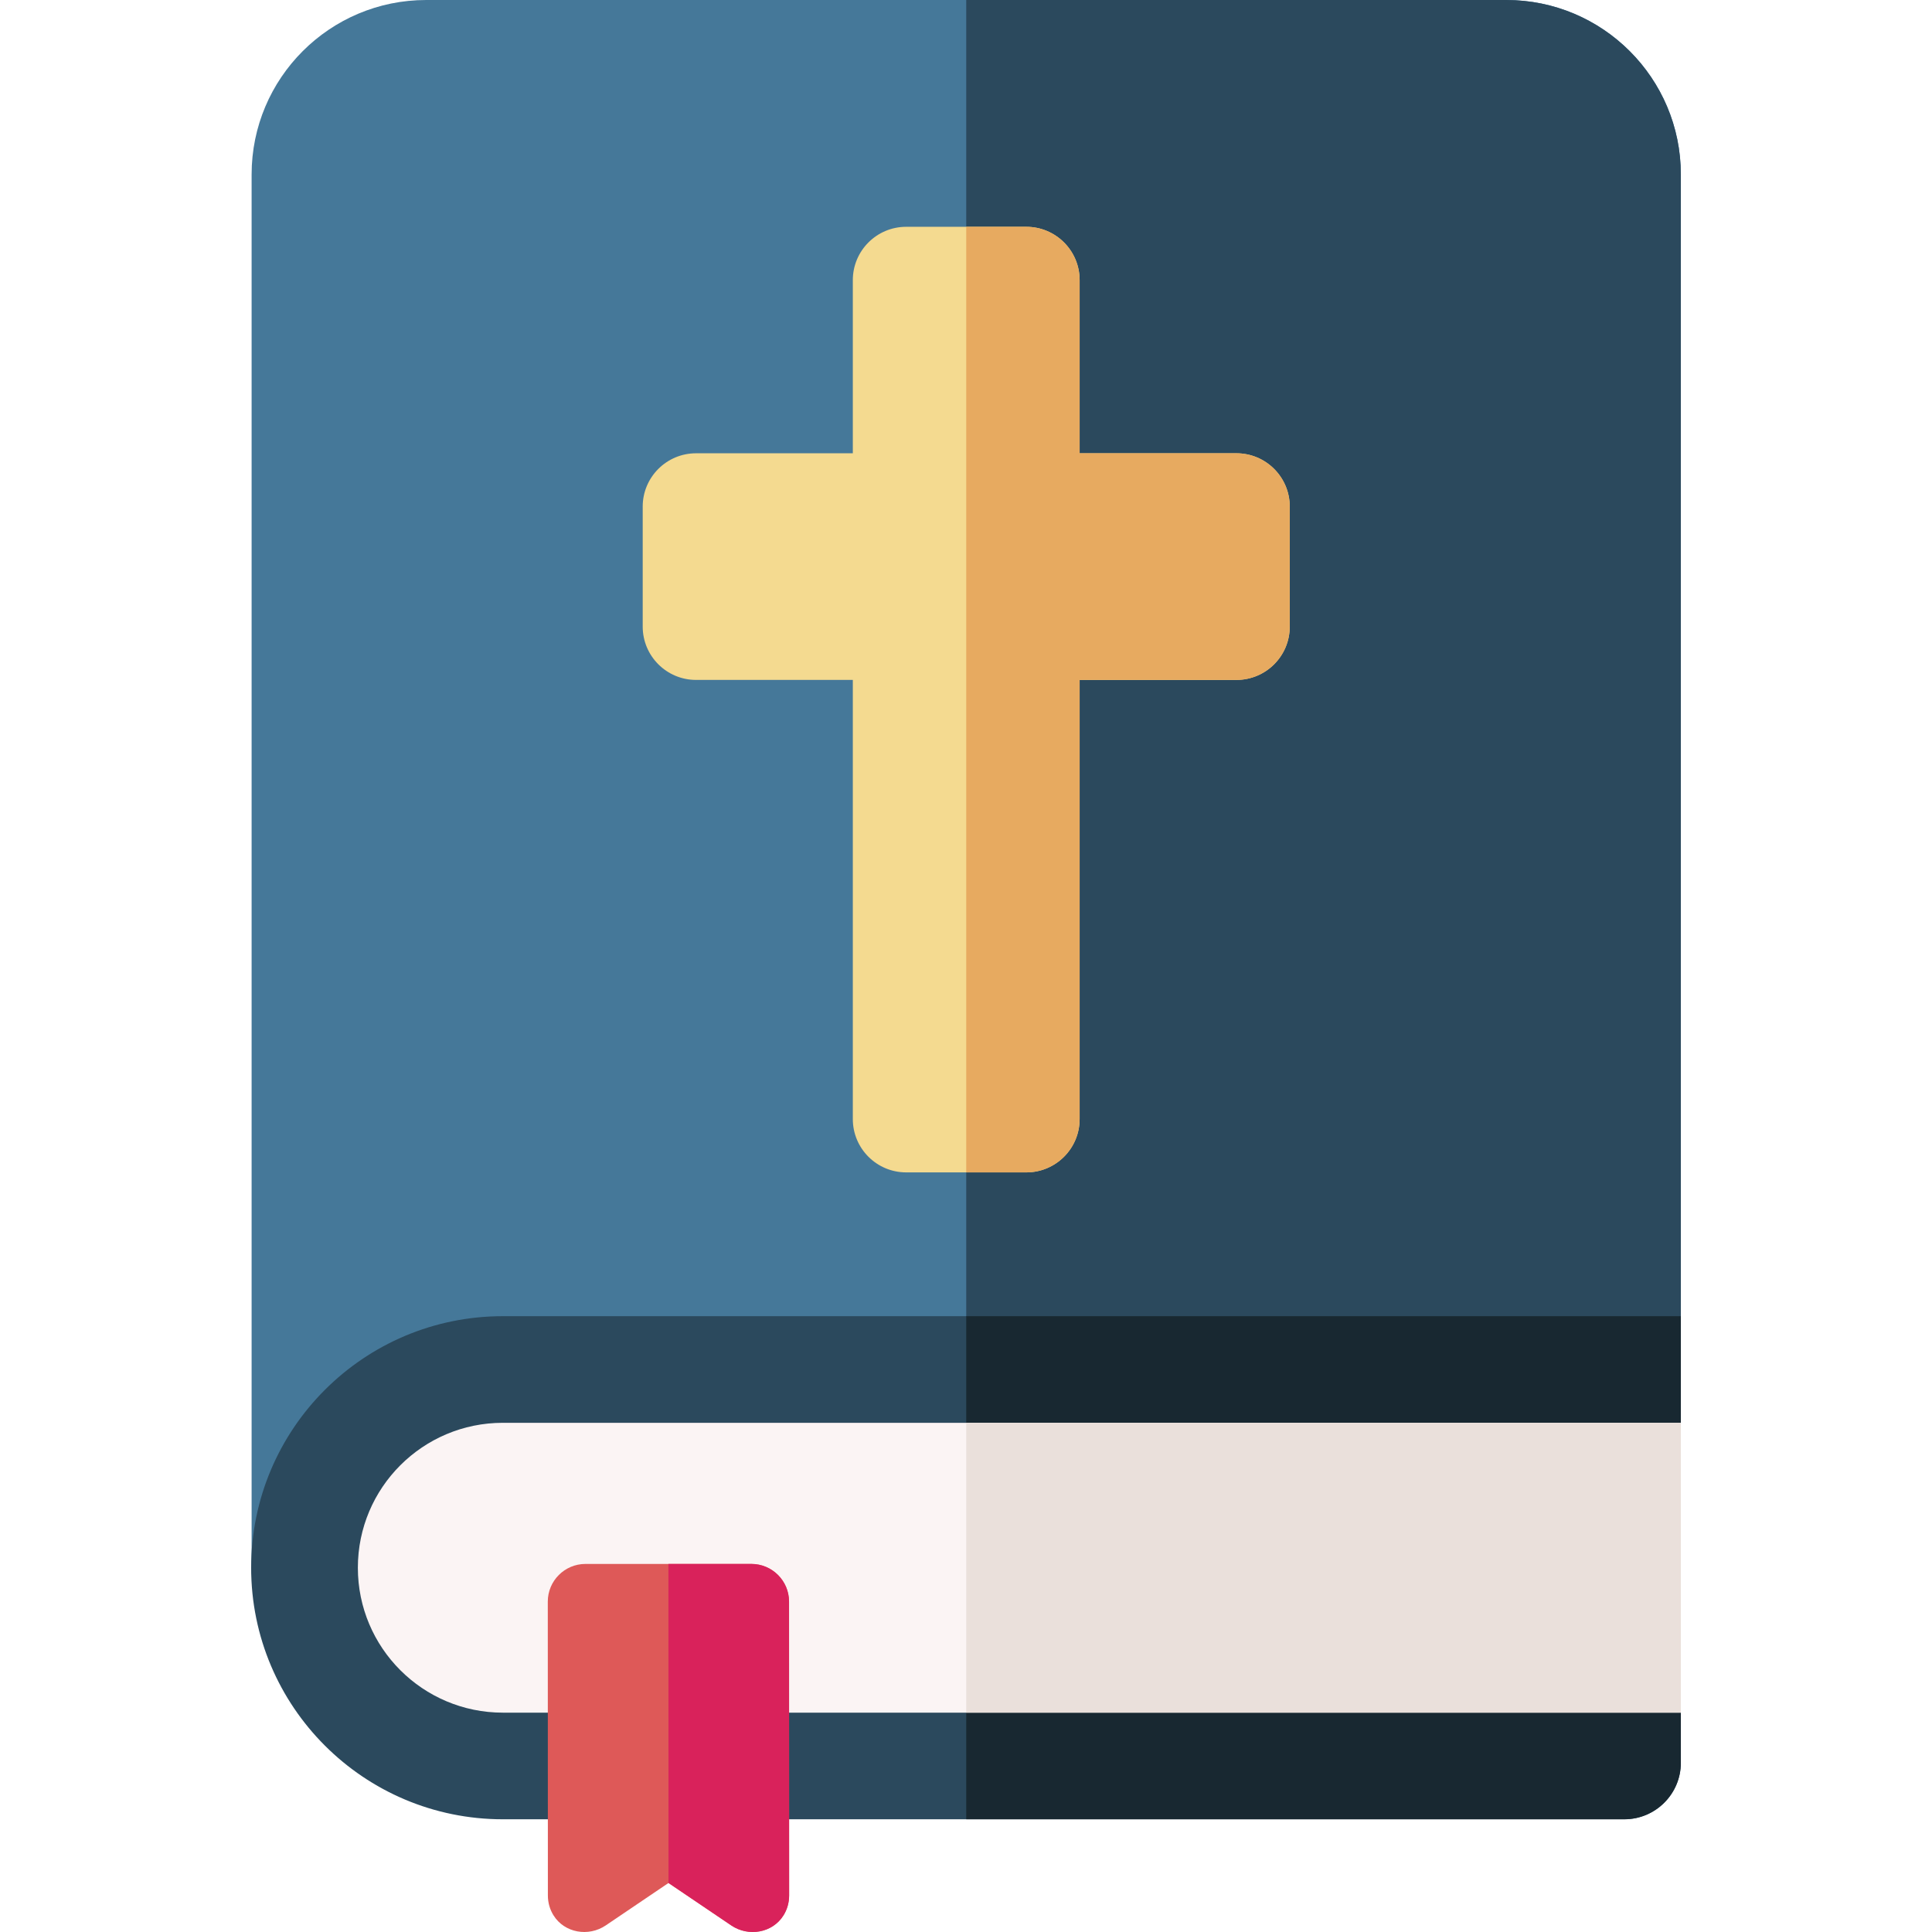
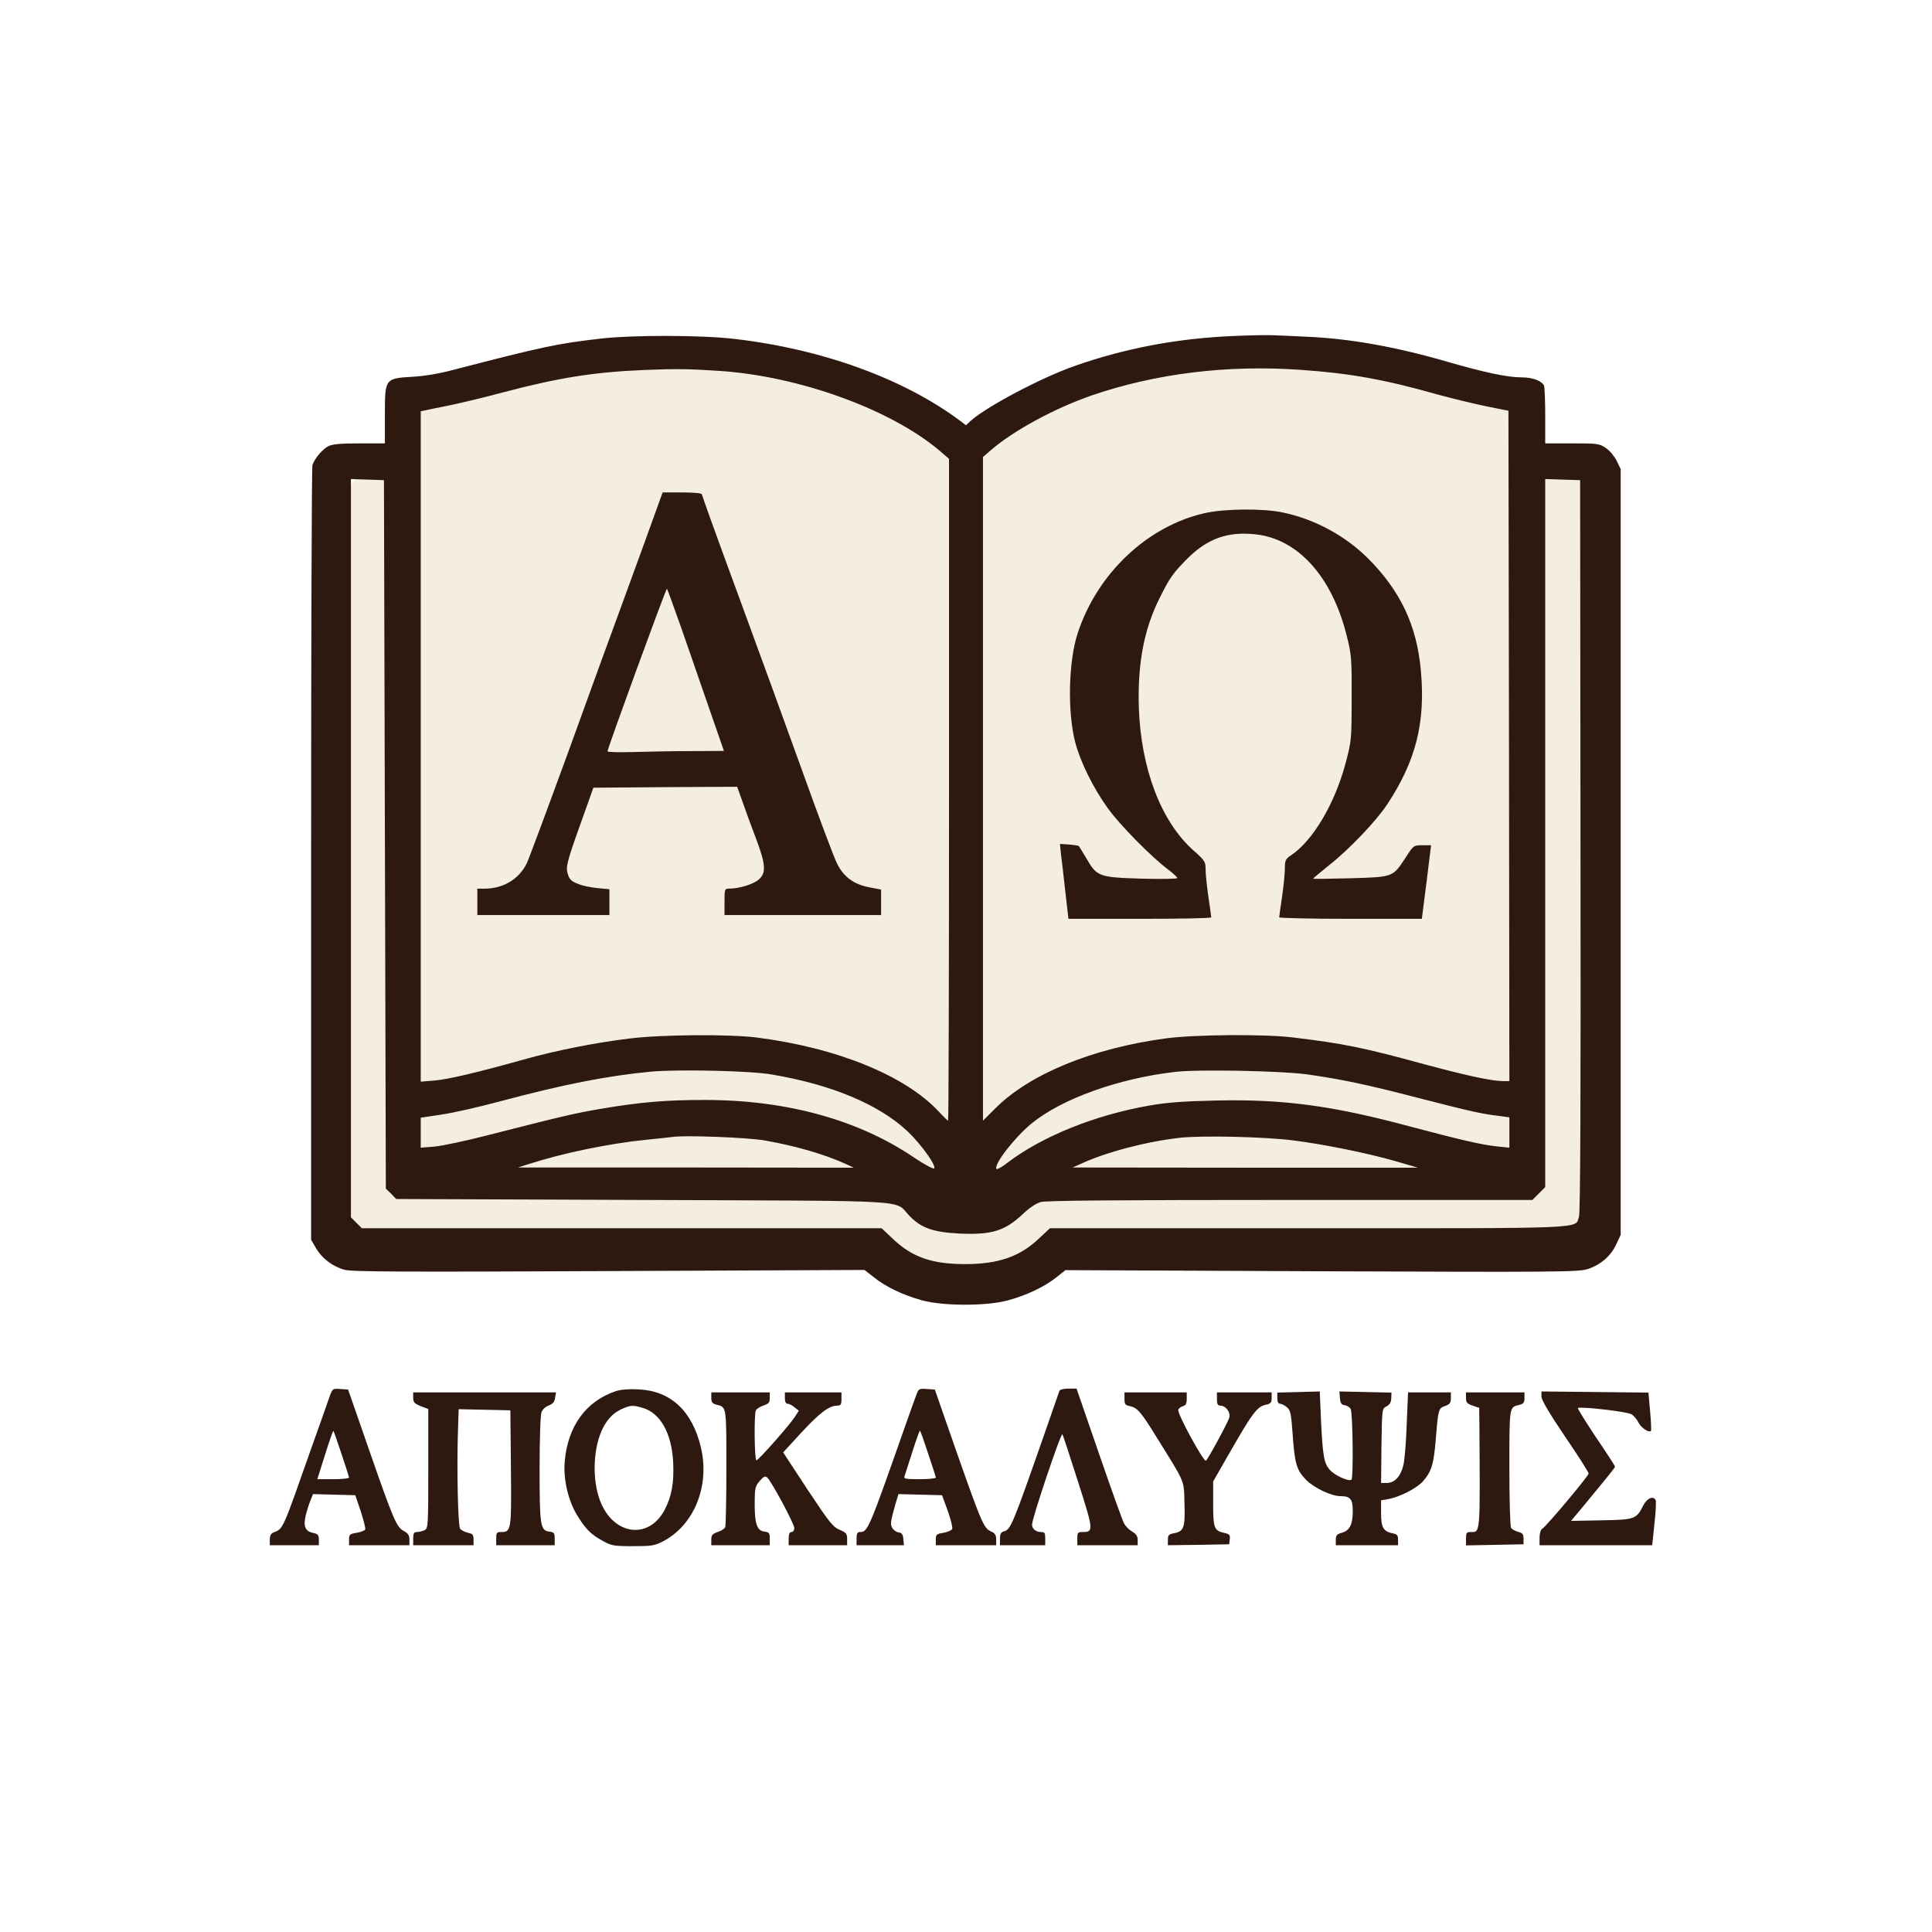
- <svg xmlns="http://www.w3.org/2000/svg" id="Capa_1" enable-background="new 0 0 512.001 512.001" height="512" viewBox="0 0 512.001 512.001" width="512">
-   <g>
-     <g>
-       <g>
-         <g>
-           <path d="m66.68 416.995v-370.753c0-25.539 20.719-46.242 46.277-46.242h286.208c25.559 0 46.278 20.703 46.278 46.242v330.816l-9.426 39.937z" fill="#457899" />
-           <path d="m399.165 0h-143.104v416.995h179.955l9.426-39.937v-330.816c.001-25.539-20.719-46.242-46.277-46.242z" fill="#2b495d" />
-         </g>
-         <g>
-           <path d="m327.661 120.124h-41.545v-45.89c0-7.803-6.33-14.128-14.139-14.128h-31.83c-7.809 0-14.139 6.326-14.139 14.128v45.891h-41.545c-7.809 0-14.139 6.326-14.139 14.128v31.806c0 7.803 6.33 14.128 14.139 14.128h41.545v116.381c0 7.803 6.33 14.128 14.139 14.128h31.83c7.809 0 14.139-6.326 14.139-14.128v-116.381h41.545c7.809 0 14.139-6.326 14.139-14.128v-31.806c0-7.803-6.331-14.129-14.139-14.129z" fill="#f4da90" />
-           <path d="m327.661 120.124h-41.545v-45.89c0-7.803-6.33-14.128-14.139-14.128h-15.915v250.591h15.915c7.809 0 14.139-6.326 14.139-14.128v-116.382h41.545c7.809 0 14.139-6.326 14.139-14.128v-31.806c0-7.803-6.331-14.129-14.139-14.129z" fill="#e7aa60" />
-         </g>
-       </g>
-       <g>
-         <g>
-           <path d="m445.443 348.802h-312.17c-36.846 0-66.715 29.846-66.715 66.664 0 36.817 29.869 66.664 66.715 66.664h297.169c8.284 0 15-6.711 15-14.988v-13.268l-9.426-36.878 9.426-39.937v-28.257z" fill="#2b495d" />
-           <path d="m445.443 348.802h-189.382v133.328h174.381c8.284 0 15-6.711 15-14.988v-13.268l-9.426-36.878 9.426-39.937v-28.257z" fill="#182831" />
-         </g>
-         <g>
-           <path d="m94.837 415.466c0 21.212 17.208 38.407 38.436 38.407h312.17v-76.814h-312.17c-21.228-.001-38.436 17.195-38.436 38.407z" fill="#fbf4f4" />
-           <path d="m256.061 377.058h189.382v76.814h-189.382z" fill="#eae0db" />
-         </g>
-       </g>
-     </g>
-     <g>
-       <path d="m193.794 510.258-16.633-11.247-16.633 11.247c-4.556 3.081-10.924 2.006-13.835-2.66-.945-1.514-1.499-3.313-1.499-5.275l-.023-77.872c0-5.519 4.474-9.992 9.992-9.992h43.943c5.523 0 10 4.477 10 10l.023 77.865c0 1.962-.554 3.76-1.499 5.275-2.913 4.665-9.28 5.74-13.836 2.659z" fill="#de5958" />
-       <path d="m199.113 414.459h-21.975l.023 84.553 16.633 11.247c4.556 3.081 10.923 2.006 13.835-2.66.945-1.514 1.499-3.313 1.499-5.275l-.023-77.872c0-5.52-4.474-9.993-9.992-9.993z" fill="#d9225b" />
-     </g>
+ <svg xmlns="http://www.w3.org/2000/svg" version="1.0" width="1024pt" height="1024pt" viewBox="0 0 1024 1024" preserveAspectRatio="xMidYMid meet" id="svg13">
+   <defs id="defs13" />
+   <g transform="translate(0,1024) scale(0.1,-0.1)" fill="#000000" stroke="none" id="g13">
+     <path d="M8170 2838 c0 -18 41 -88 125 -212 69 -101 125 -189 125 -196 0 -13 -225 -281 -246 -293 -8 -5 -14 -24 -14 -47 l0 -40 298 0 299 0 12 115 c7 63 10 119 6 125 -14 23 -45 9 -64 -27 -38 -75 -44 -78 -223 -81 l-161 -3 65 78 c146 177 168 204 168 210 0 3 -45 73 -101 155 -55 83 -98 152 -96 155 10 10 263 -19 284 -33 13 -8 30 -28 38 -45 14 -27 51 -52 65 -44 3 2 1 49 -4 104 l-9 100 -283 3 -284 3 0 -27z" id="path9" style="fill:#2e1910;fill-opacity:1" />
+     <path d="M7770 2831 c0 -25 6 -31 35 -41 l35 -12 1 -76 c4 -606 6 -582 -47 -582 -21 0 -24 -5 -24 -35 l0 -36 153 3 152 3 0 29 c0 24 -5 31 -29 37 -16 5 -33 14 -37 21 -5 7 -9 151 -9 319 0 329 -1 320 53 333 22 5 27 12 27 36 l0 30 -155 0 -155 0 0 -29z" id="path13" style="fill:#2e1910;fill-opacity:1" />
+     <path d="M6883 2862 l-113 -3 0 -29 c0 -19 5 -30 14 -30 8 0 24 -8 36 -18 20 -16 23 -32 31 -140 11 -161 21 -194 73 -247 44 -43 133 -85 182 -85 51 0 64 -16 64 -78 0 -72 -16 -104 -58 -116 -26 -7 -32 -14 -32 -37 l0 -29 165 0 165 0 0 29 c0 23 -5 30 -29 34 -49 10 -61 31 -61 107 l0 68 39 7 c60 10 154 59 185 96 44 52 55 88 66 221 13 160 14 164 50 176 24 9 30 17 30 41 l0 31 -113 0 -114 0 -7 -166 c-3 -91 -11 -188 -17 -216 -14 -62 -46 -98 -89 -98 l-30 0 2 197 c3 197 3 197 27 209 17 9 24 21 25 43 l1 30 -138 3 -138 3 3 -35 c2 -28 8 -36 26 -38 12 -2 26 -11 31 -20 11 -21 15 -368 4 -375 -16 -10 -89 23 -114 52 -32 34 -39 77 -48 276 l-6 140 -112 -3z" id="path8" transform="translate(0,2.5e-4)" style="fill:#2e1910;fill-opacity:1" />
+     <path d="M5960 2826 c0 -29 4 -34 29 -39 39 -8 58 -30 139 -161 158 -254 146 -227 150 -353 4 -128 -3 -149 -53 -159 -30 -5 -35 -10 -35 -35 l0 -29 163 2 162 3 3 27 c3 22 -2 27 -28 33 -55 12 -60 25 -60 155 l0 118 75 131 c134 234 157 266 206 276 24 5 29 12 29 36 l0 29 -145 0 -145 0 0 -35 c0 -27 4 -35 18 -35 28 0 55 -35 48 -62 -6 -24 -110 -216 -124 -230 -11 -11 -154 252 -147 270 3 8 14 16 25 19 15 4 20 14 20 39 l0 34 -165 0 -165 0 0 -34z" id="path12" transform="translate(0,2.5e-4)" style="fill:#2e1910;fill-opacity:1" />
+     <path d="M5615 2868 c-2 -7 -36 -103 -74 -213 -177 -506 -184 -523 -222 -532 -14 -4 -19 -14 -19 -39 l0 -34 120 0 120 0 0 35 c0 30 -3 35 -23 35 -26 0 -47 17 -47 39 -1 31 154 491 161 479 4 -7 41 -120 83 -252 82 -256 83 -266 25 -266 -26 0 -29 -3 -29 -35 l0 -35 160 0 160 0 0 28 c0 19 -8 32 -29 44 -16 9 -36 29 -44 45 -8 15 -68 182 -133 371 l-118 342 -43 0 c-26 0 -45 -5 -48 -12z" id="path7" transform="translate(0,2.5e-4)" style="fill:#2e1910;fill-opacity:1" />
+     <path d="M4859 2853 c-6 -15 -37 -102 -69 -193 -186 -529 -191 -540 -232 -540 -14 0 -18 -8 -18 -35 l0 -35 126 0 125 0 -3 33 c-2 24 -8 33 -26 35 -12 2 -27 13 -33 24 -11 20 -9 33 17 126 l16 53 115 -3 116 -3 30 -82 c16 -45 27 -89 24 -96 -3 -8 -24 -17 -46 -21 -37 -6 -41 -9 -41 -36 l0 -30 160 0 160 0 0 30 c0 23 -6 33 -25 42 -44 20 -47 27 -248 603 l-52 150 -43 3 c-38 3 -43 1 -53 -25z m61 -319 c22 -65 40 -122 40 -126 0 -4 -39 -8 -86 -8 -73 0 -85 2 -80 15 3 9 22 68 42 131 20 63 38 113 40 111 3 -2 22 -57 44 -123z" id="path6" transform="translate(0,2.5e-4)" style="fill:#2e1910;fill-opacity:1" />
+     <path d="M3770 2831 c0 -23 5 -30 27 -36 54 -13 53 -6 53 -330 0 -167 -3 -310 -6 -319 -3 -8 -21 -20 -40 -26 -28 -10 -34 -16 -34 -41 l0 -29 155 0 155 0 0 34 c0 30 -3 35 -27 38 -40 4 -53 39 -53 145 0 84 2 94 26 123 21 24 29 28 40 19 22 -18 144 -246 144 -268 0 -12 -7 -21 -15 -21 -10 0 -15 -11 -15 -35 l0 -35 155 0 155 0 0 33 c0 28 -5 34 -40 49 -35 14 -55 40 -170 213 l-129 197 100 109 c98 105 145 139 188 139 17 0 21 6 21 35 l0 35 -150 0 -150 0 0 -30 c0 -19 5 -30 14 -30 8 0 24 -8 37 -19 l23 -18 -20 -31 c-27 -43 -194 -232 -205 -232 -10 0 -13 239 -3 264 3 8 21 20 40 26 28 10 34 16 34 41 l0 29 -155 0 -155 0 0 -29z" id="path11" transform="translate(0,2.5e-4)" style="fill:#2e1910;fill-opacity:1" />
+     <path d="M3265 2867 c-159 -53 -256 -186 -272 -374 -8 -92 18 -204 64 -281 45 -74 73 -104 136 -138 48 -27 60 -29 162 -29 101 0 114 2 162 27 163 87 246 293 198 496 -46 194 -160 300 -330 308 -49 3 -95 -1 -120 -9z m138 -88 c96 -26 157 -134 165 -290 5 -110 -8 -180 -46 -253 -86 -160 -273 -132 -342 51 -43 114 -36 282 15 383 27 53 58 83 105 104 42 18 54 19 103 5z" id="path5" transform="translate(0,2.5e-4)" style="fill:#2e1910;fill-opacity:1" />
+     <path d="M2190 2832 c0 -24 6 -31 40 -45 l40 -15 0 -316 c0 -301 -1 -316 -19 -326 -11 -5 -29 -10 -40 -10 -17 0 -21 -6 -21 -35 l0 -35 160 0 160 0 0 30 c0 26 -5 31 -30 36 -16 4 -35 13 -41 21 -12 14 -19 330 -11 541 l3 93 137 -3 137 -3 3 -307 c3 -334 2 -338 -54 -338 -21 0 -24 -5 -24 -35 l0 -35 155 0 155 0 0 34 c0 30 -3 35 -27 38 -49 6 -53 28 -53 330 0 160 4 288 10 303 6 15 22 30 39 36 21 8 30 18 33 40 l5 29 -379 0 -378 0 0 -28z" id="path10" transform="translate(0,2.5e-4)" style="fill:#2e1910;fill-opacity:1" />
+     <path d="M1747 2838 c-8 -24 -54 -153 -102 -288 -146 -415 -144 -413 -192 -431 -17 -6 -23 -17 -23 -39 l0 -30 130 0 130 0 0 29 c0 25 -5 31 -30 36 -42 9 -53 34 -40 91 6 25 17 61 25 80 l14 35 112 -3 112 -3 29 -85 c15 -47 26 -90 24 -96 -2 -6 -23 -14 -45 -18 -37 -6 -41 -9 -41 -36 l0 -30 160 0 160 0 0 30 c0 22 -7 33 -29 45 -39 20 -55 57 -186 434 l-110 316 -41 3 c-41 3 -42 2 -57 -40z m63 -304 c22 -65 40 -122 40 -126 0 -4 -38 -8 -84 -8 l-84 0 41 130 c22 71 42 128 44 126 2 -1 21 -56 43 -122z" id="path4" transform="translate(0,2.5e-4)" style="fill:#2e1910;fill-opacity:1" />
+     <path d="m 6700.38,8359.647 c 351.893,5.468 849.504,-81.793 1175.129,-175.713 238.756,-88.744 190.475,-43.195 205.533,-411.555 198.697,-31.39 291.23,69.692 430.295,-34.557 -0.072,-500.377 -6.987,-1855.19 -7.089,-2355.567 -13.995,-385.815 60.673,-1390.764 -47.405,-1766.179 -374.017,-31.206 -2498.22,-88.408 -3307.191,-87.407 -871.412,-1.478 -2636.523,80.708 -3377.474,74.541 -32.781,894.896 -88.61,1563.355 -71.535,2457.444 -5.227,527.899 -63.092,1832.688 373.498,1691.93 80.707,469.111 -108.885,407.731 102.907,403.315 1282.309,276.34 1577.76,317.039 2975.556,-192.528 541.698,255.49 847.807,385.398 1547.777,396.275 z" fill="#f4eede" id="path3-0" style="stroke-width:11.315" />
+     <path d="M6384 7520 c-303 -69 -568 -319 -672 -636 -49 -149 -55 -418 -13 -579 28 -105 94 -239 172 -348 62 -87 231 -259 322 -327 25 -19 47 -39 47 -44 0 -4 -85 -6 -191 -3 -225 7 -235 11 -290 106 -20 34 -39 64 -41 67 -3 2 -26 6 -53 8 l-47 3 5 -51 c4 -28 14 -117 23 -198 l17 -148 379 0 c208 0 378 3 378 8 0 4 -7 52 -15 107 -8 55 -15 120 -15 145 0 43 -3 48 -66 104 -171 153 -277 433 -288 757 -7 235 28 419 115 589 51 101 68 124 141 198 107 107 214 146 361 130 225 -23 406 -223 484 -534 26 -103 28 -121 27 -334 0 -221 -1 -227 -32 -345 -57 -213 -171 -407 -286 -486 -33 -22 -36 -28 -36 -74 0 -27 -7 -95 -15 -149 -8 -55 -15 -103 -15 -108 0 -4 170 -8 378 -8 l378 0 25 195 24 195 -46 0 c-46 0 -47 0 -90 -67 -68 -103 -63 -101 -291 -108 -109 -3 -198 -4 -198 -2 0 2 37 33 83 70 107 84 251 235 309 323 152 230 204 433 179 708 -21 242 -110 428 -285 601 -121 119 -283 205 -448 239 -106 22 -308 20 -414 -4z" id="path3" transform="translate(0,2.5e-4)" style="fill:#2e1910;fill-opacity:1" />
+     <path d="M3477 7533 c-19 -54 -87 -240 -150 -413 -64 -173 -206 -564 -316 -868 -111 -304 -210 -570 -220 -590 -43 -84 -125 -132 -223 -132 l-38 0 0 -70 0 -70 350 0 350 0 0 69 0 68 -64 6 c-34 3 -82 13 -104 23 -34 13 -44 23 -53 53 -12 40 -4 66 104 366 l32 90 381 3 381 2 33 -92 c18 -51 50 -139 72 -196 47 -127 49 -171 8 -205 -28 -24 -104 -47 -155 -47 -24 0 -25 -2 -25 -70 l0 -70 415 0 415 0 0 68 0 67 -62 12 c-82 16 -134 53 -170 123 -16 30 -96 244 -179 475 -83 231 -238 657 -345 948 -107 290 -194 532 -194 537 0 6 -43 10 -104 10 l-104 0 -35 -97z m137 -630 c42 -120 109 -314 149 -430 l74 -213 -176 -1 c-97 0 -236 -3 -308 -5 -73 -2 -133 -1 -133 4 0 15 309 862 315 862 1 0 37 -98 79 -217z" id="path2" transform="translate(0,2.5e-4)" style="fill:#2e1910;fill-opacity:1" />
+     <path d="M6535 8459 c-292 -12 -573 -65 -840 -159 -179 -63 -470 -217 -553 -293 l-22 -21 -33 25 c-299 223 -733 380 -1197 433 -170 20 -531 21 -700 2 -237 -27 -307 -42 -790 -167 -70 -19 -154 -33 -215 -36 -145 -9 -145 -9 -145 -203 l0 -150 -135 0 c-101 0 -143 -4 -165 -15 -30 -15 -72 -65 -84 -99 -4 -11 -7 -939 -7 -2063 l0 -2044 26 -45 c32 -54 88 -97 151 -114 37 -11 304 -12 1401 -7 l1355 6 50 -39 c63 -51 156 -95 255 -122 112 -31 344 -31 456 0 98 27 192 71 255 121 l49 39 1359 -6 c1250 -5 1364 -4 1410 12 67 22 122 69 150 130 l24 51 0 2029 0 2030 -21 43 c-12 24 -37 55 -57 68 -35 24 -44 25 -179 25 l-143 0 0 144 c0 79 -3 152 -6 161 -11 26 -60 45 -121 45 -75 0 -199 27 -393 83 -269 78 -512 122 -738 132 -64 3 -144 7 -177 8 -33 2 -132 0 -220 -4z m-2720 -185 c420 -28 902 -202 1163 -421 l52 -45 0 -1754 c0 -965 -2 -1754 -5 -1754 -2 0 -24 21 -47 46 -177 192 -541 341 -968 395 -143 18 -498 16 -670 -5 -177 -21 -392 -63 -565 -112 -251 -70 -400 -105 -472 -111 l-73 -6 0 1776 0 1777 23 5 c12 3 67 14 122 25 55 11 186 42 290 70 299 79 485 108 750 119 172 7 236 6 400 -5z m3075 6 c263 -18 447 -51 730 -131 80 -22 197 -50 260 -63 l115 -23 3 -1776 2 -1777 -34 0 c-58 0 -193 29 -416 89 -328 90 -431 110 -695 142 -151 19 -524 16 -678 -5 -387 -52 -721 -189 -902 -371 l-65 -65 0 1759 0 1759 43 37 c119 103 337 221 533 289 338 116 716 163 1104 136z m-4850 -2462 l5 -1878 28 -27 27 -28 1308 -5 c1469 -6 1327 3 1412 -84 62 -65 127 -87 264 -94 173 -8 242 14 337 103 34 33 71 57 95 64 27 8 427 11 1323 11 l1283 0 34 34 34 34 0 1876 0 1877 93 -3 92 -3 2 -1935 c2 -1352 -1 -1945 -8 -1968 -22 -66 73 -62 -1436 -62 l-1368 0 -58 -54 c-102 -97 -216 -136 -392 -136 -176 0 -282 37 -385 136 l-57 54 -1377 0 -1378 0 -29 29 -29 29 0 1957 0 1956 88 -3 87 -3 5 -1877z m2050 -1273 c316 -53 567 -158 719 -300 70 -66 156 -184 142 -198 -4 -4 -52 21 -105 57 -296 201 -677 306 -1111 306 -203 0 -337 -11 -545 -46 -151 -26 -197 -37 -613 -143 -109 -28 -232 -54 -273 -58 l-74 -6 0 80 0 79 113 17 c61 9 197 40 301 68 345 92 574 137 806 159 144 13 528 5 640 -15z m2835 1 c190 -27 322 -55 595 -126 268 -69 332 -84 428 -95 l52 -7 0 -80 0 -81 -67 7 c-79 8 -194 35 -458 105 -413 111 -672 146 -1030 138 -176 -4 -259 -10 -355 -27 -286 -50 -564 -162 -748 -301 -29 -23 -56 -38 -60 -35 -19 19 93 165 184 240 160 132 464 241 765 275 121 14 562 5 694 -13z m-2870 -351 c160 -28 312 -72 425 -123 l45 -21 -890 1 -890 0 60 19 c180 58 428 109 620 128 61 6 124 13 140 15 67 10 404 -3 490 -19z m2796 1 c161 -20 390 -66 544 -110 l120 -35 -915 0 -915 1 45 20 c136 63 353 119 528 138 120 12 441 5 593 -14z" id="path1" transform="translate(0,2.5e-4)" style="stroke:none;stroke-opacity:1;fill:#2e1910;fill-opacity:1" />
  </g>
</svg>
